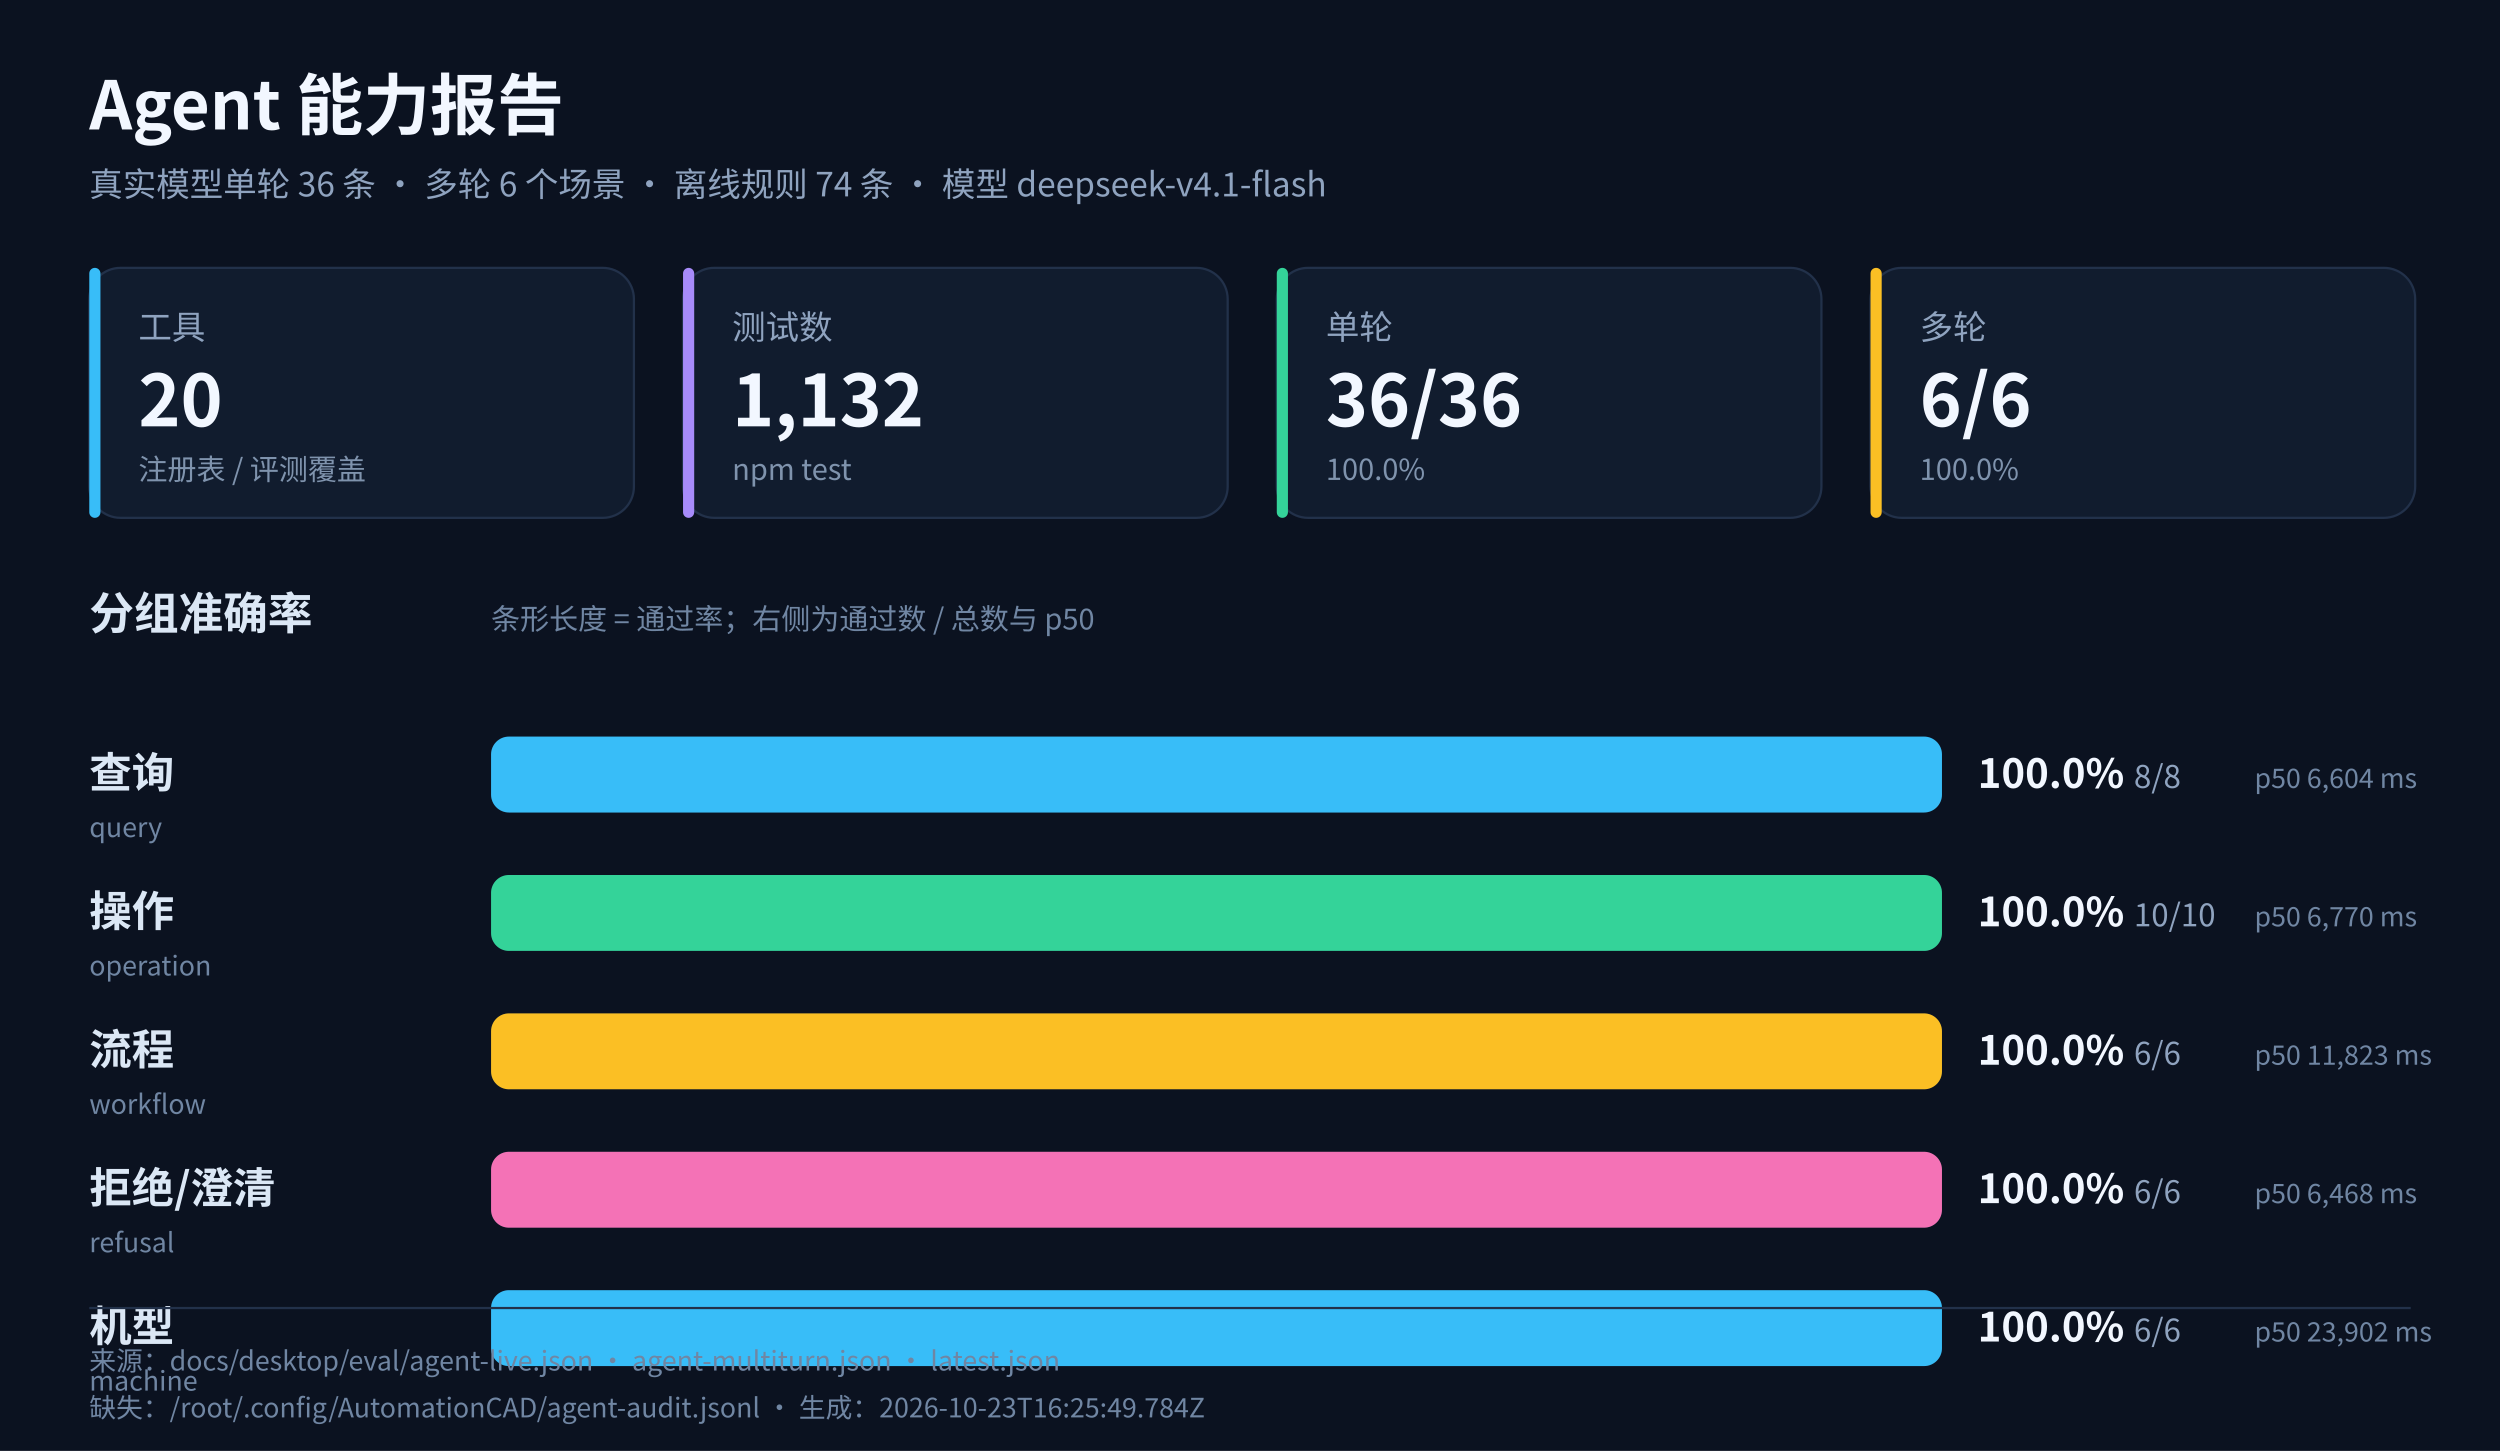
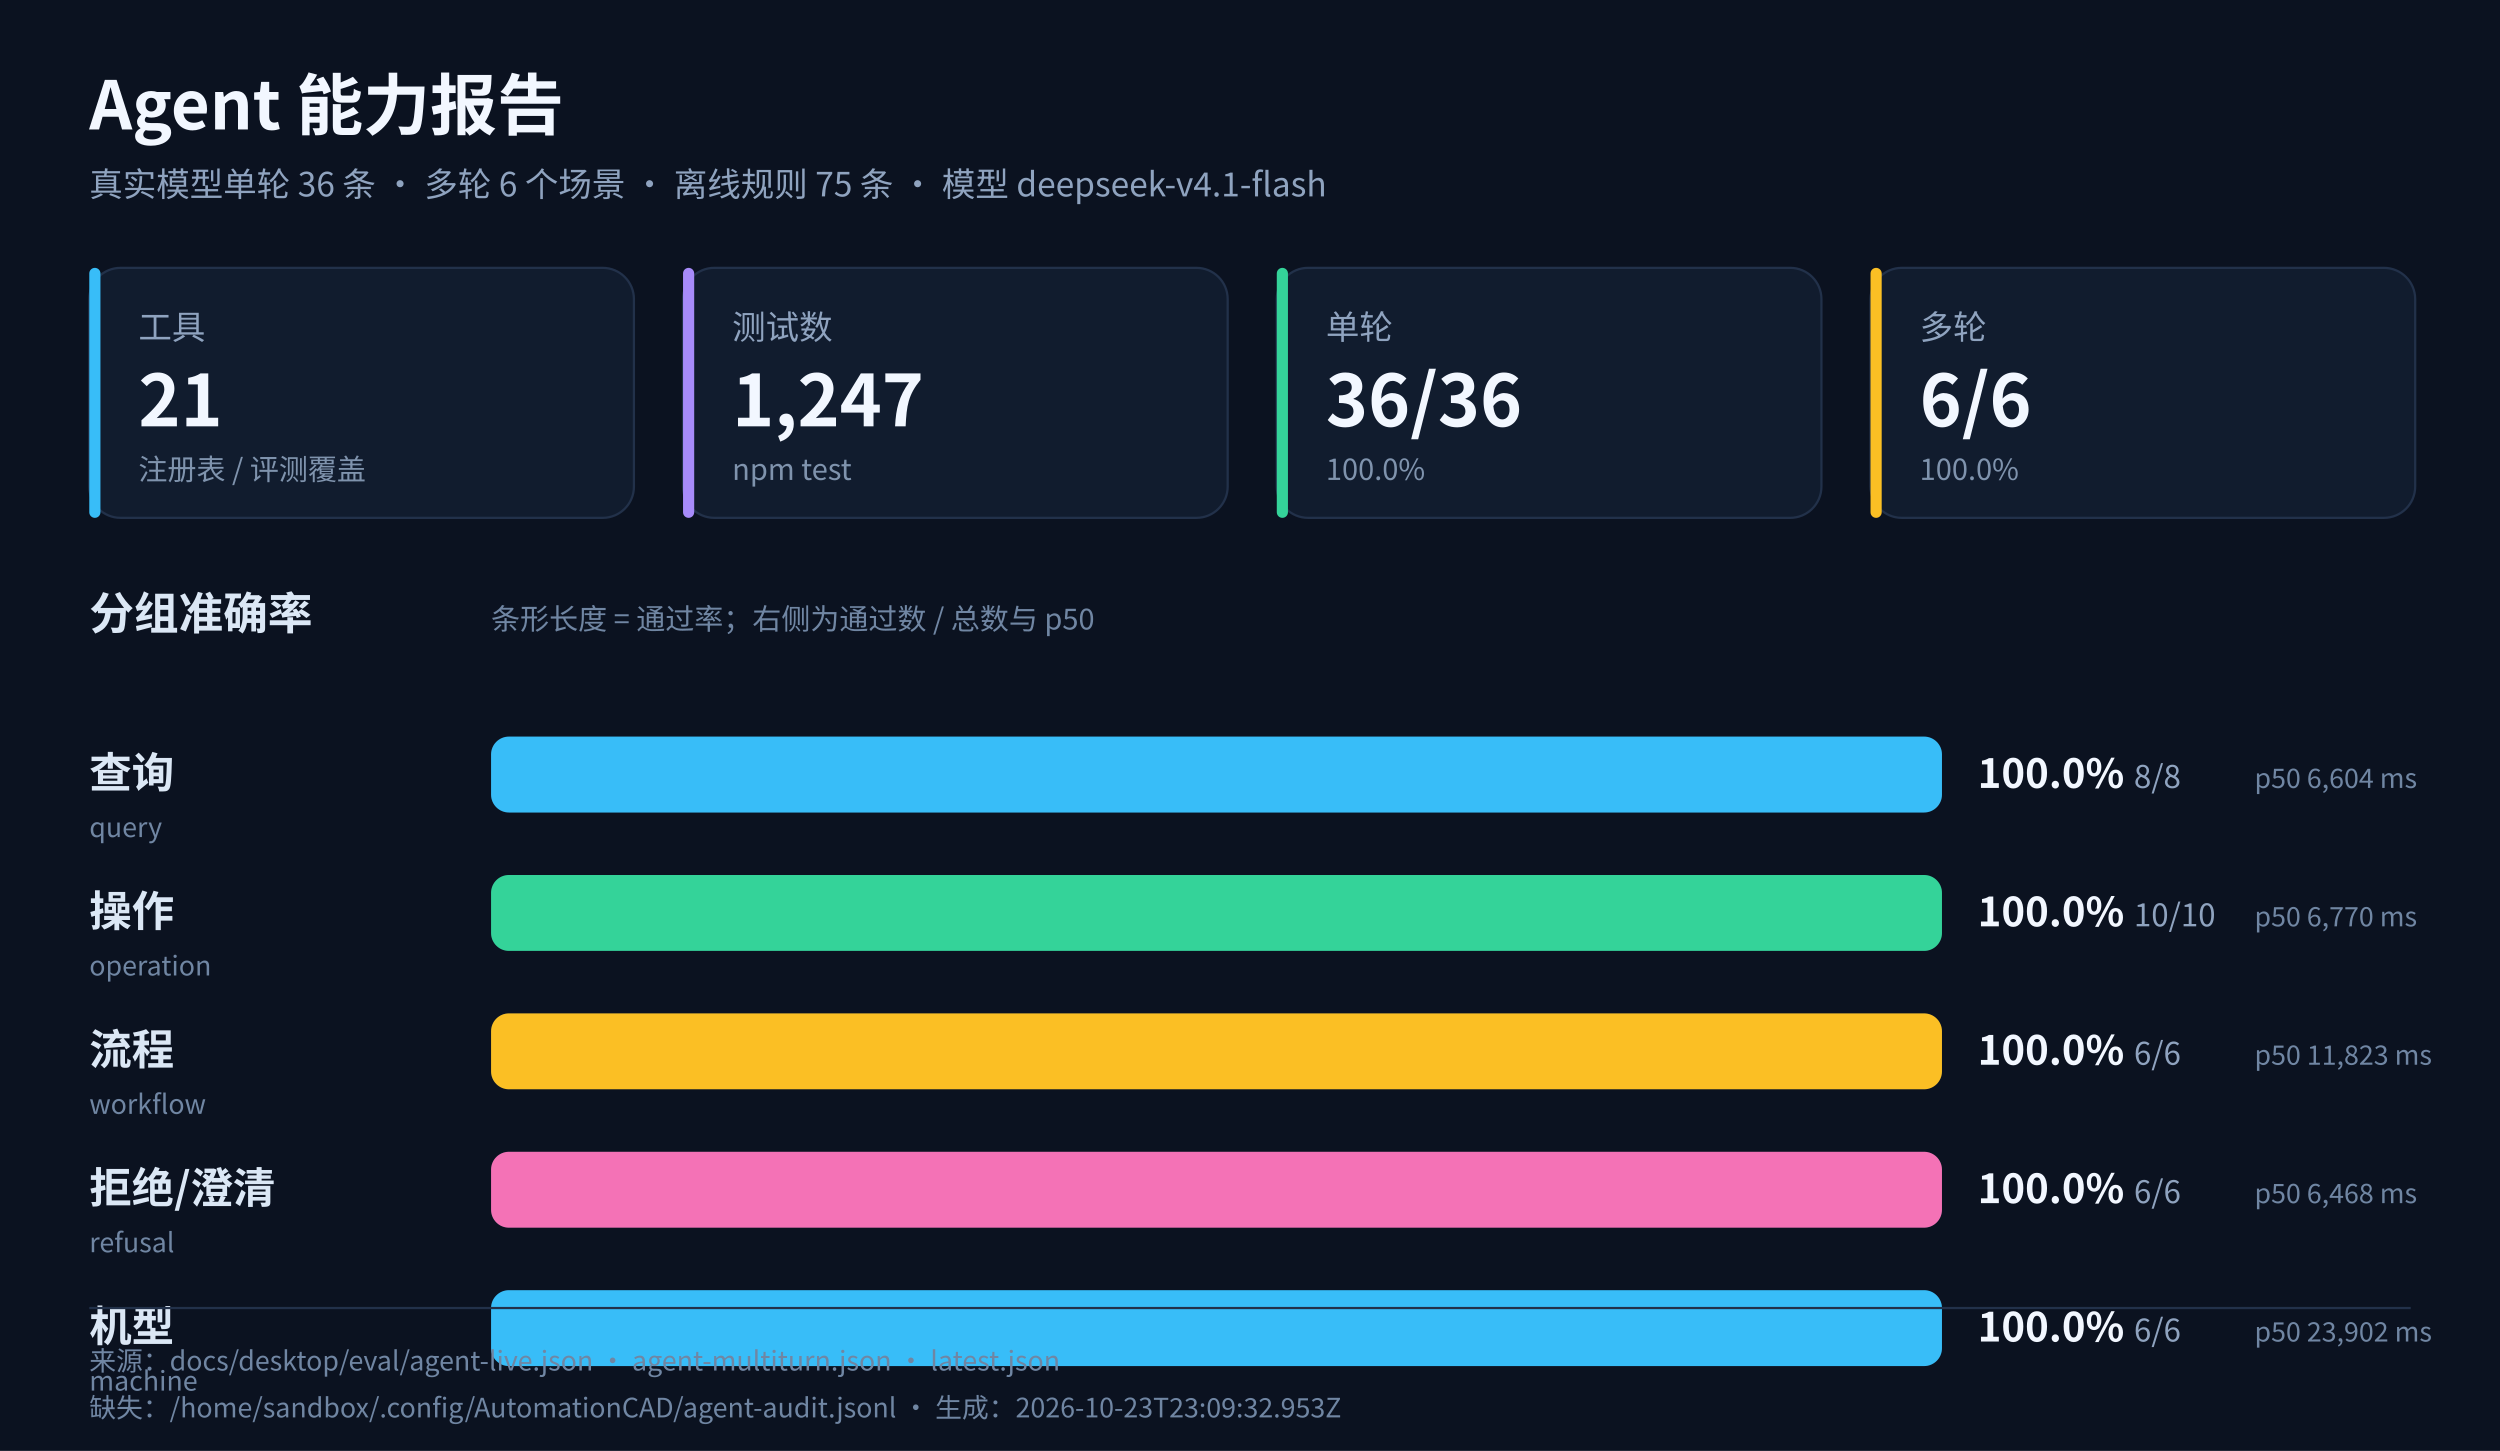
<svg xmlns="http://www.w3.org/2000/svg" width="1120" height="650" viewBox="0 0 1120 650" role="img" aria-labelledby="title desc">
  <style>
    text { font-family: "Noto Sans CJK SC", "Microsoft YaHei", "PingFang SC", "Source Han Sans SC", sans-serif; }
    .mono { font-family: "JetBrains Mono", "Cascadia Code", "Consolas", monospace; }
  </style>
  <rect width="1120" height="650" fill="#0b1220" />
  <text x="40" y="58" fill="#f2f7ff" font-size="30" font-weight="700">Agent 能力报告</text>
-   <text x="40" y="88" fill="#8fa3bf" font-size="15">真实模型单轮 36 条 · 多轮 6 个场景 · 离线规则 74 条 · 模型 deepseek-v4.1-flash</text>
+   <text x="40" y="88" fill="#8fa3bf" font-size="15">真实模型单轮 36 条 · 多轮 6 个场景 · 离线规则 75 条 · 模型 deepseek-v4.1-flash</text>
  <g>
    <rect x="40" y="120" width="244" height="112" rx="14" fill="#111c2e" stroke="#22314a" />
    <rect x="40" y="120" width="5" height="112" rx="2.5" fill="#38bdf8" />
    <text x="62" y="152" fill="#8fa3bf" font-size="15">工具</text>
-     <text x="62" y="191" fill="#f2f7ff" font-size="32" font-weight="700">20</text>
+     <text x="62" y="191" fill="#f2f7ff" font-size="32" font-weight="700">21</text>
    <text x="62" y="215" fill="#7f93ad" font-size="13">注册表 / 评测覆盖</text>
  </g>
  <g>
    <rect x="306" y="120" width="244" height="112" rx="14" fill="#111c2e" stroke="#22314a" />
    <rect x="306" y="120" width="5" height="112" rx="2.5" fill="#a78bfa" />
    <text x="328" y="152" fill="#8fa3bf" font-size="15">测试数</text>
-     <text x="328" y="191" fill="#f2f7ff" font-size="32" font-weight="700">1,132</text>
+     <text x="328" y="191" fill="#f2f7ff" font-size="32" font-weight="700">1,247</text>
    <text x="328" y="215" fill="#7f93ad" font-size="13">npm test</text>
  </g>
  <g>
    <rect x="572" y="120" width="244" height="112" rx="14" fill="#111c2e" stroke="#22314a" />
    <rect x="572" y="120" width="5" height="112" rx="2.5" fill="#34d399" />
    <text x="594" y="152" fill="#8fa3bf" font-size="15">单轮</text>
    <text x="594" y="191" fill="#f2f7ff" font-size="32" font-weight="700">36/36</text>
    <text x="594" y="215" fill="#7f93ad" font-size="13">100.0%</text>
  </g>
  <g>
    <rect x="838" y="120" width="244" height="112" rx="14" fill="#111c2e" stroke="#22314a" />
    <rect x="838" y="120" width="5" height="112" rx="2.5" fill="#fbbf24" />
    <text x="860" y="152" fill="#8fa3bf" font-size="15">多轮</text>
    <text x="860" y="191" fill="#f2f7ff" font-size="32" font-weight="700">6/6</text>
    <text x="860" y="215" fill="#7f93ad" font-size="13">100.0%</text>
  </g>
  <text x="40" y="282" fill="#dbe7f5" font-size="20" font-weight="700">分组准确率</text>
  <text x="220" y="282" fill="#7086a3" font-size="13">条形长度 = 通过率；右侧为通过数 / 总数与 p50</text>
  <g>
    <text x="40" y="353" fill="#dbe7f5" font-size="19" font-weight="600">查询</text>
    <text x="40" y="375" fill="#7086a3" font-size="12">query</text>
    <rect x="220" y="330" width="650" height="34" rx="8" fill="#172539" />
    <rect x="220" y="330" width="650" height="34" rx="8" fill="#38bdf8" />
    <text x="886" y="353" fill="#f2f7ff" font-size="18" font-weight="700">100.0%</text>
    <text x="956" y="353" fill="#8fa3bf" font-size="14">8/8</text>
    <text x="1010" y="353" fill="#7086a3" font-size="12">p50 6,604 ms</text>
  </g>
  <g>
    <text x="40" y="415" fill="#dbe7f5" font-size="19" font-weight="600">操作</text>
    <text x="40" y="437" fill="#7086a3" font-size="12">operation</text>
    <rect x="220" y="392" width="650" height="34" rx="8" fill="#172539" />
    <rect x="220" y="392" width="650" height="34" rx="8" fill="#34d399" />
    <text x="886" y="415" fill="#f2f7ff" font-size="18" font-weight="700">100.0%</text>
    <text x="956" y="415" fill="#8fa3bf" font-size="14">10/10</text>
    <text x="1010" y="415" fill="#7086a3" font-size="12">p50 6,770 ms</text>
  </g>
  <g>
    <text x="40" y="477" fill="#dbe7f5" font-size="19" font-weight="600">流程</text>
    <text x="40" y="499" fill="#7086a3" font-size="12">workflow</text>
    <rect x="220" y="454" width="650" height="34" rx="8" fill="#172539" />
    <rect x="220" y="454" width="650" height="34" rx="8" fill="#fbbf24" />
    <text x="886" y="477" fill="#f2f7ff" font-size="18" font-weight="700">100.0%</text>
    <text x="956" y="477" fill="#8fa3bf" font-size="14">6/6</text>
    <text x="1010" y="477" fill="#7086a3" font-size="12">p50 11,823 ms</text>
  </g>
  <g>
    <text x="40" y="539" fill="#dbe7f5" font-size="19" font-weight="600">拒绝/澄清</text>
    <text x="40" y="561" fill="#7086a3" font-size="12">refusal</text>
    <rect x="220" y="516" width="650" height="34" rx="8" fill="#172539" />
    <rect x="220" y="516" width="650" height="34" rx="8" fill="#f472b6" />
    <text x="886" y="539" fill="#f2f7ff" font-size="18" font-weight="700">100.0%</text>
    <text x="956" y="539" fill="#8fa3bf" font-size="14">6/6</text>
    <text x="1010" y="539" fill="#7086a3" font-size="12">p50 6,468 ms</text>
  </g>
  <g>
    <text x="40" y="601" fill="#dbe7f5" font-size="19" font-weight="600">机型</text>
    <text x="40" y="623" fill="#7086a3" font-size="12">machine</text>
    <rect x="220" y="578" width="650" height="34" rx="8" fill="#172539" />
    <rect x="220" y="578" width="650" height="34" rx="8" fill="#38bdf8" />
    <text x="886" y="601" fill="#f2f7ff" font-size="18" font-weight="700">100.0%</text>
    <text x="956" y="601" fill="#8fa3bf" font-size="14">6/6</text>
    <text x="1010" y="601" fill="#7086a3" font-size="12">p50 23,902 ms</text>
  </g>
  <line x1="40" y1="586" x2="1080" y2="586" stroke="#22314a" />
  <text x="40" y="614" fill="#7086a3" font-size="12">来源：docs/desktop/eval/agent-live.json · agent-multiturn.json · latest.json</text>
-   <text x="40" y="635" fill="#7086a3" font-size="12">缺失：/root/.config/AutomationCAD/agent-audit.jsonl · 生成：2026-10-23T16:25:49.784Z</text>
+   <text x="40" y="635" fill="#7086a3" font-size="12">缺失：/home/sandbox/.config/AutomationCAD/agent-audit.jsonl · 生成：2026-10-23T23:09:32.953Z</text>
</svg>
